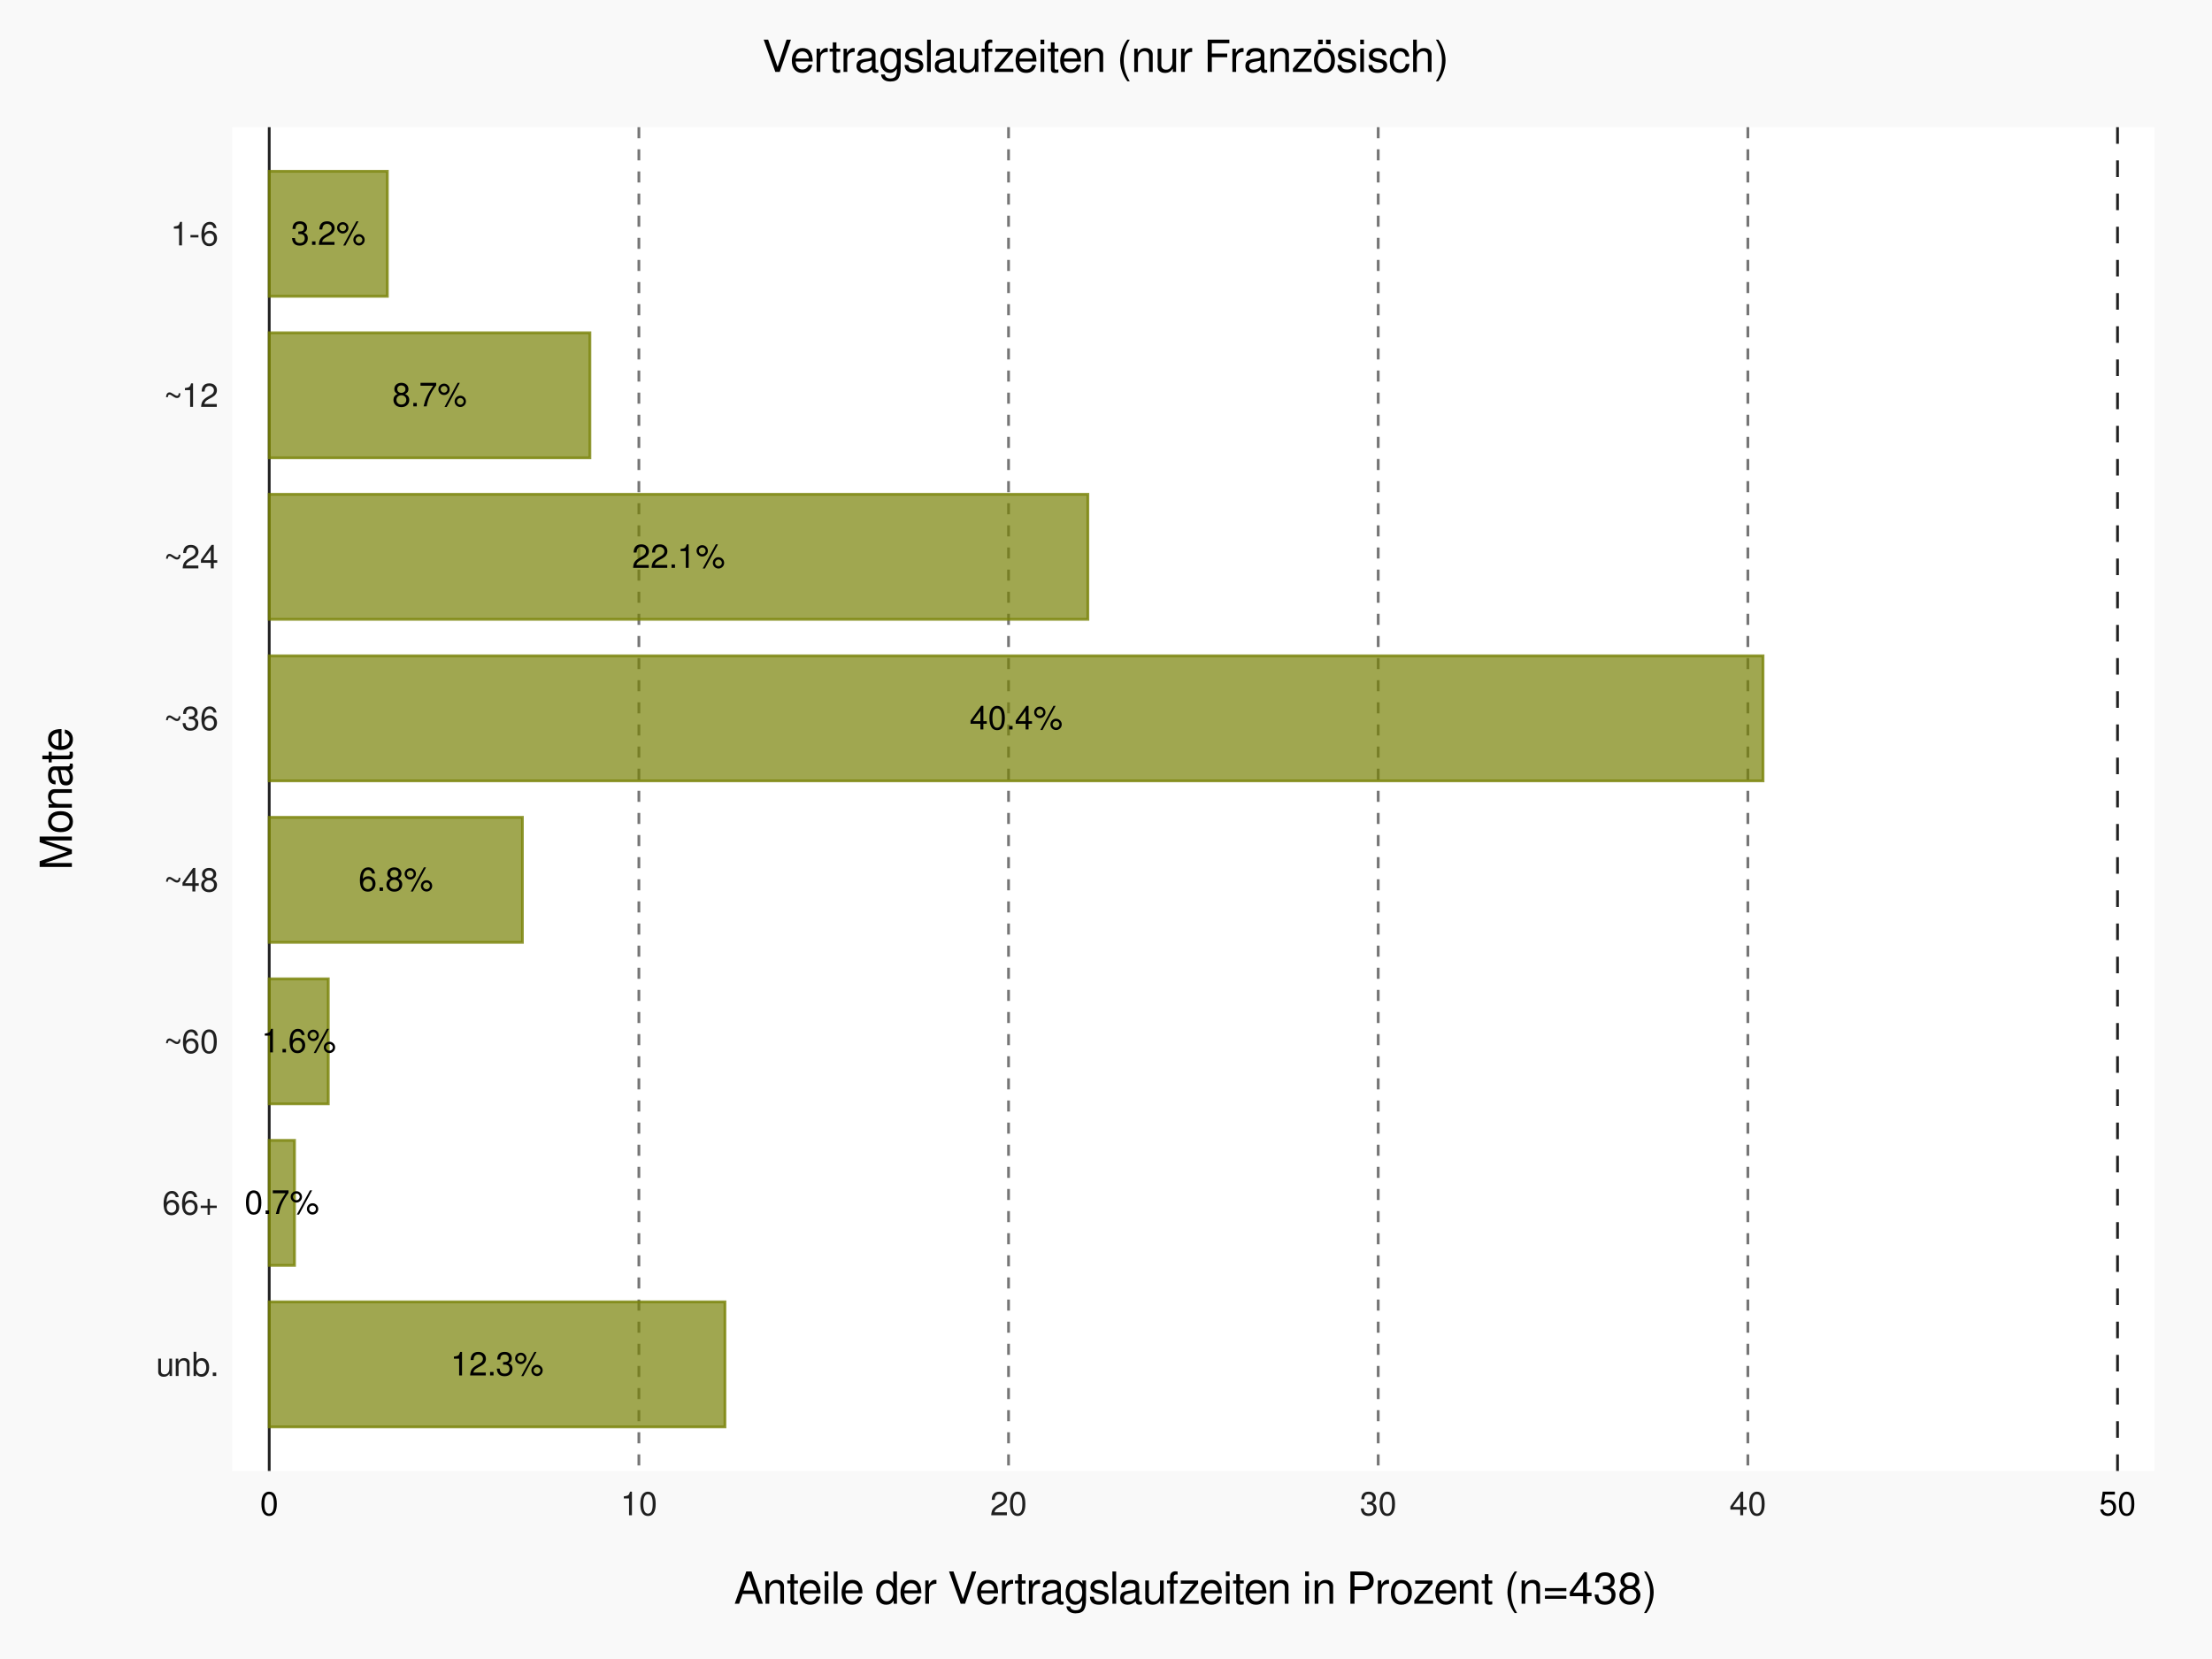
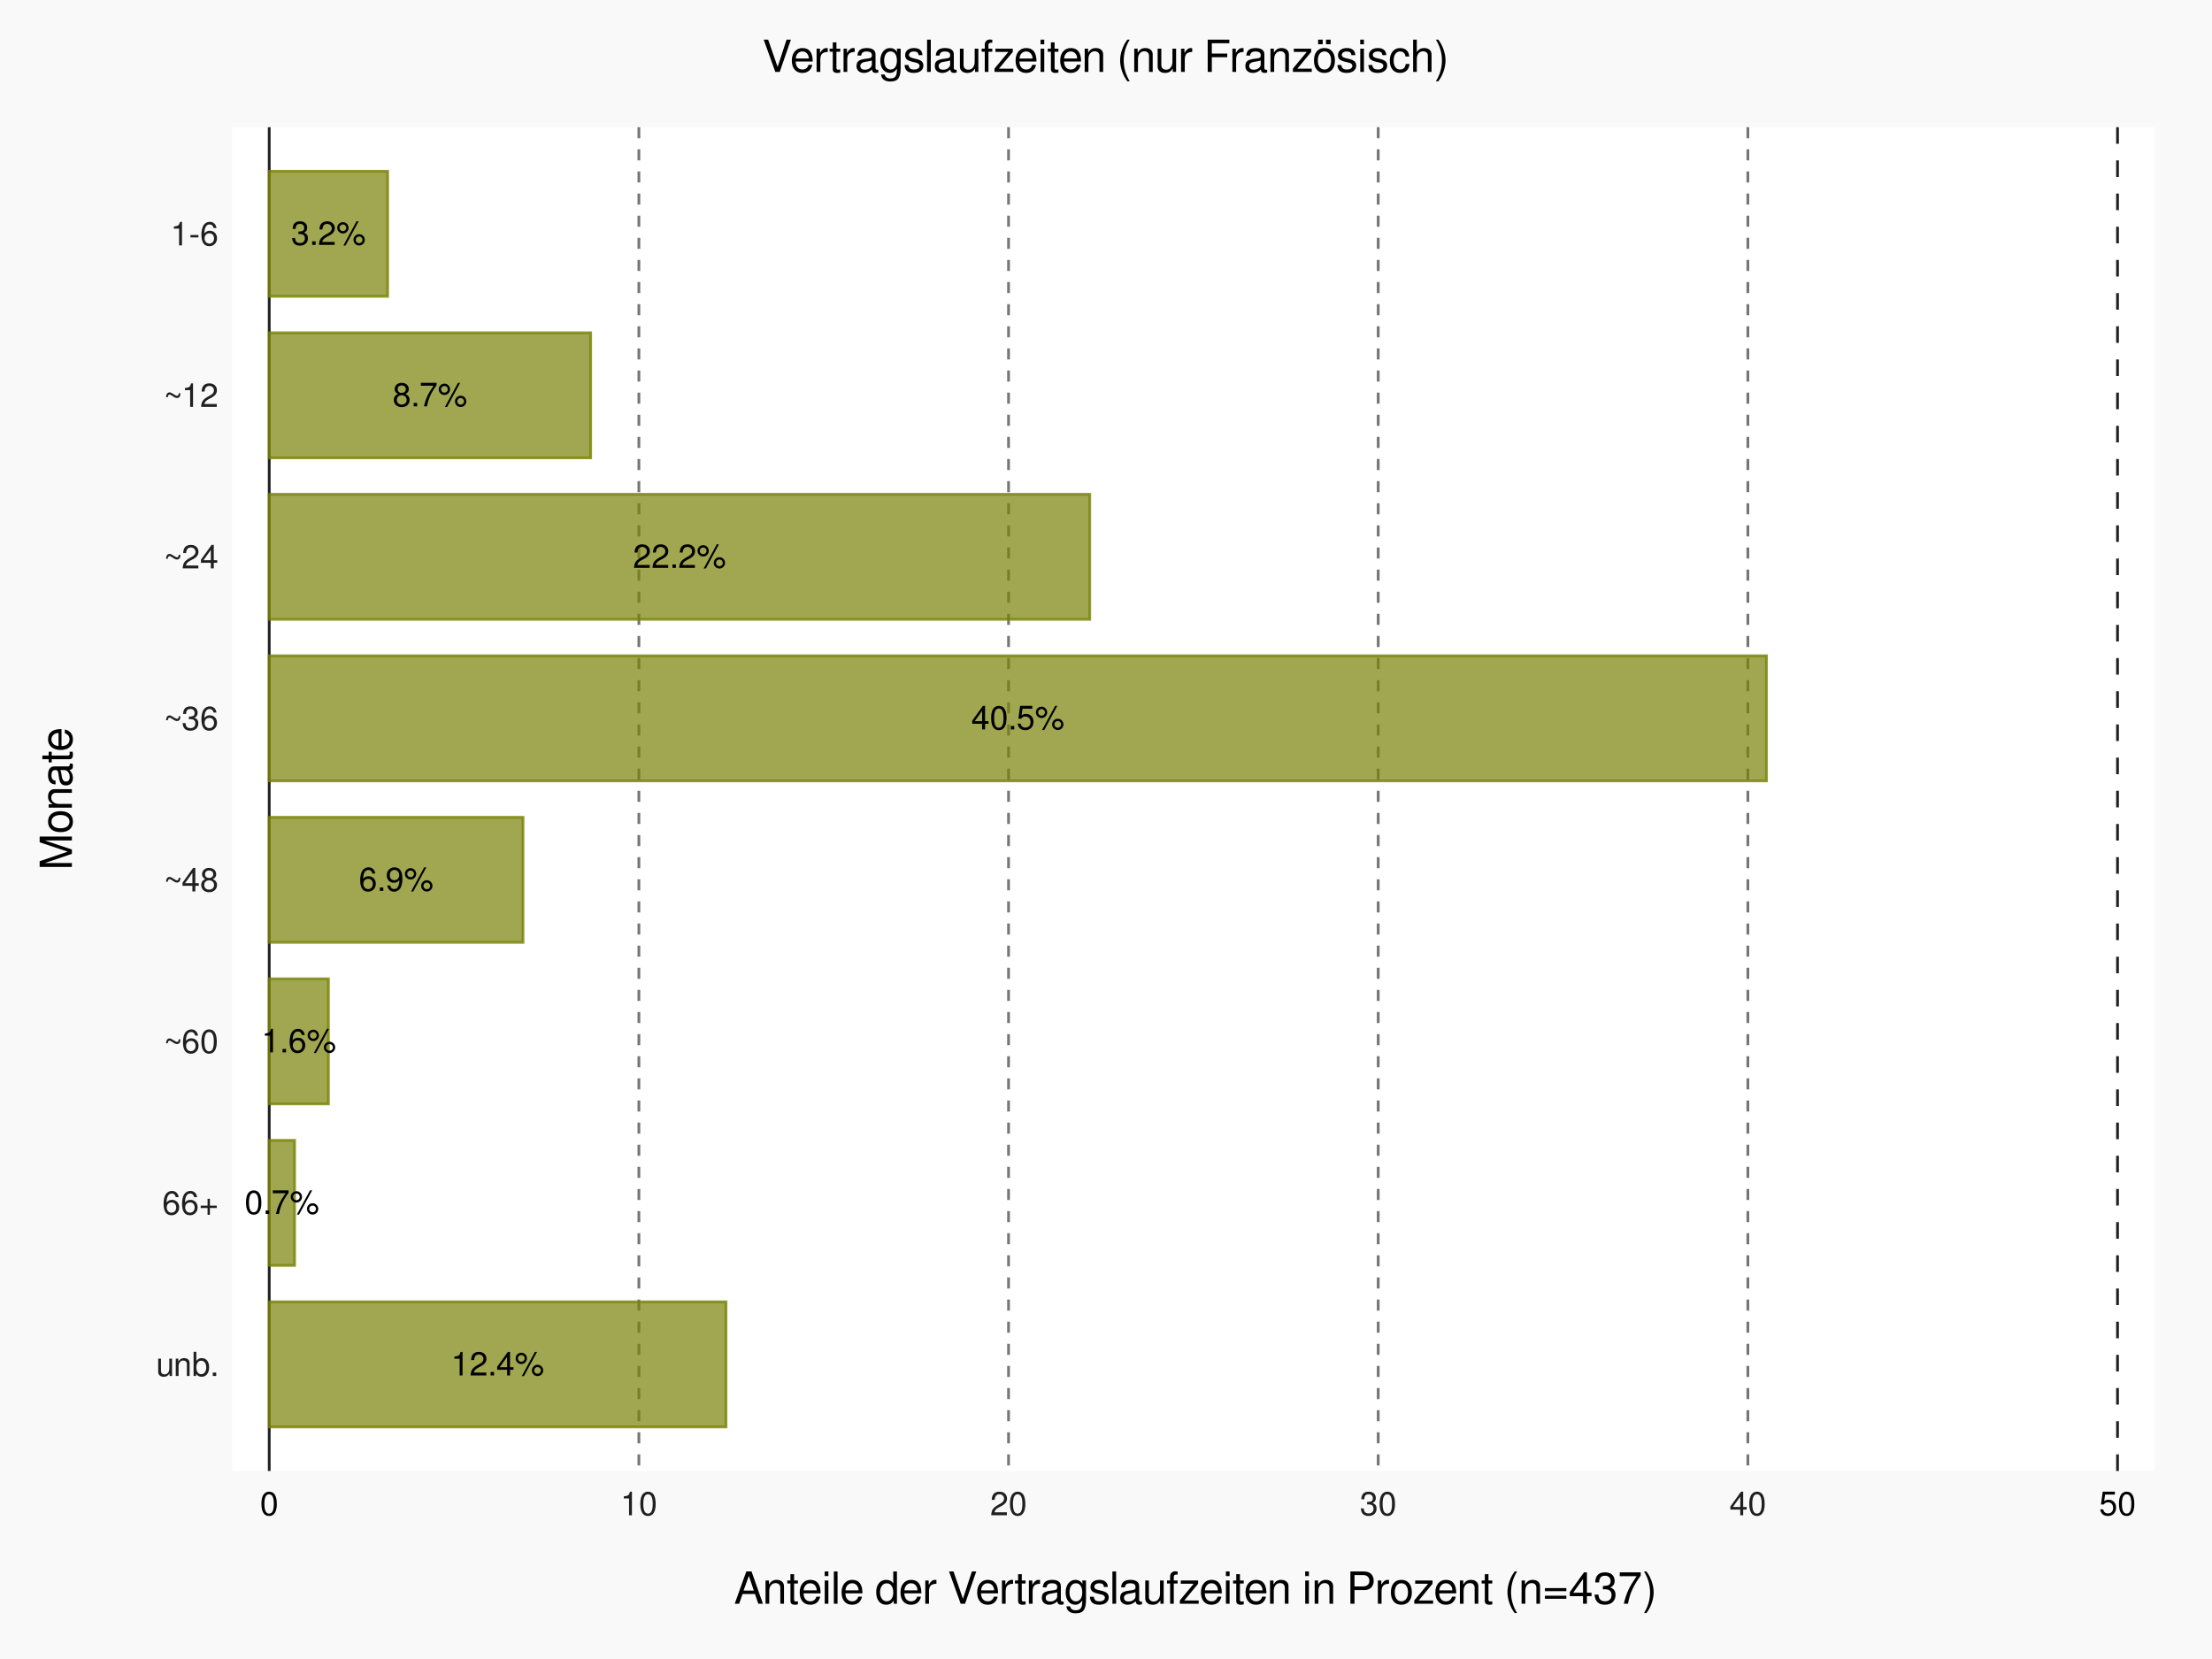
- <svg xmlns="http://www.w3.org/2000/svg" id="chart-b222d7d1-78d7-4c1b-868f-7afd573152f8" class="pygal-chart" viewBox="0 0 800 600">
+ <svg xmlns="http://www.w3.org/2000/svg" id="chart-8772d6c5-2674-4772-9924-16953088cf24" class="pygal-chart" viewBox="0 0 800 600">
  <defs>
-     <style type="text/css">#chart-b222d7d1-78d7-4c1b-868f-7afd573152f8{-webkit-user-select:none;-webkit-font-smoothing:antialiased;font-family:FreeSans}#chart-b222d7d1-78d7-4c1b-868f-7afd573152f8 .title{font-family:FreeSans;font-size:16px}#chart-b222d7d1-78d7-4c1b-868f-7afd573152f8 .legends .legend text{font-family:FreeSans;font-size:14px}#chart-b222d7d1-78d7-4c1b-868f-7afd573152f8 .axis text{font-family:FreeSans;font-size:12px}#chart-b222d7d1-78d7-4c1b-868f-7afd573152f8 .axis text.major{font-family:FreeSans;font-size:12px}#chart-b222d7d1-78d7-4c1b-868f-7afd573152f8 .text-overlay text.value{font-family:FreeSans;font-size:12px}#chart-b222d7d1-78d7-4c1b-868f-7afd573152f8 .text-overlay text.label{font-family:FreeSans;font-size:12px}#chart-b222d7d1-78d7-4c1b-868f-7afd573152f8 .tooltip{font-family:FreeSans;font-size:14px}#chart-b222d7d1-78d7-4c1b-868f-7afd573152f8 text.no_data{font-family:FreeSans;font-size:64px}
- #chart-b222d7d1-78d7-4c1b-868f-7afd573152f8{background-color:rgba(249,249,249,1)}#chart-b222d7d1-78d7-4c1b-868f-7afd573152f8 path,#chart-b222d7d1-78d7-4c1b-868f-7afd573152f8 line,#chart-b222d7d1-78d7-4c1b-868f-7afd573152f8 rect,#chart-b222d7d1-78d7-4c1b-868f-7afd573152f8 circle{-webkit-transition:150ms;-moz-transition:150ms;transition:150ms}#chart-b222d7d1-78d7-4c1b-868f-7afd573152f8 .graph &gt; .background{fill:rgba(249,249,249,1)}#chart-b222d7d1-78d7-4c1b-868f-7afd573152f8 .plot &gt; .background{fill:rgba(255,255,255,1)}#chart-b222d7d1-78d7-4c1b-868f-7afd573152f8 .graph{fill:rgba(0,0,0,.87)}#chart-b222d7d1-78d7-4c1b-868f-7afd573152f8 text.no_data{fill:rgba(0,0,0,1)}#chart-b222d7d1-78d7-4c1b-868f-7afd573152f8 .title{fill:rgba(0,0,0,1)}#chart-b222d7d1-78d7-4c1b-868f-7afd573152f8 .legends .legend text{fill:rgba(0,0,0,.87)}#chart-b222d7d1-78d7-4c1b-868f-7afd573152f8 .legends .legend:hover text{fill:rgba(0,0,0,1)}#chart-b222d7d1-78d7-4c1b-868f-7afd573152f8 .axis .line{stroke:rgba(0,0,0,1)}#chart-b222d7d1-78d7-4c1b-868f-7afd573152f8 .axis .guide.line{stroke:rgba(0,0,0,.54)}#chart-b222d7d1-78d7-4c1b-868f-7afd573152f8 .axis .major.line{stroke:rgba(0,0,0,.87)}#chart-b222d7d1-78d7-4c1b-868f-7afd573152f8 .axis text.major{fill:rgba(0,0,0,1)}#chart-b222d7d1-78d7-4c1b-868f-7afd573152f8 .axis.y .guides:hover .guide.line,#chart-b222d7d1-78d7-4c1b-868f-7afd573152f8 .line-graph .axis.x .guides:hover .guide.line,#chart-b222d7d1-78d7-4c1b-868f-7afd573152f8 .stackedline-graph .axis.x .guides:hover .guide.line,#chart-b222d7d1-78d7-4c1b-868f-7afd573152f8 .xy-graph .axis.x .guides:hover .guide.line{stroke:rgba(0,0,0,1)}#chart-b222d7d1-78d7-4c1b-868f-7afd573152f8 .axis .guides:hover text{fill:rgba(0,0,0,1)}#chart-b222d7d1-78d7-4c1b-868f-7afd573152f8 .reactive{fill-opacity:.7;stroke-opacity:.8}#chart-b222d7d1-78d7-4c1b-868f-7afd573152f8 .ci{stroke:rgba(0,0,0,.87)}#chart-b222d7d1-78d7-4c1b-868f-7afd573152f8 .reactive.active,#chart-b222d7d1-78d7-4c1b-868f-7afd573152f8 .active .reactive{fill-opacity:.8;stroke-opacity:.9;stroke-width:4}#chart-b222d7d1-78d7-4c1b-868f-7afd573152f8 .ci .reactive.active{stroke-width:1.5}#chart-b222d7d1-78d7-4c1b-868f-7afd573152f8 .series text{fill:rgba(0,0,0,1)}#chart-b222d7d1-78d7-4c1b-868f-7afd573152f8 .tooltip rect{fill:rgba(255,255,255,1);stroke:rgba(0,0,0,1);-webkit-transition:opacity 150ms;-moz-transition:opacity 150ms;transition:opacity 150ms}#chart-b222d7d1-78d7-4c1b-868f-7afd573152f8 .tooltip .label{fill:rgba(0,0,0,.87)}#chart-b222d7d1-78d7-4c1b-868f-7afd573152f8 .tooltip .label{fill:rgba(0,0,0,.87)}#chart-b222d7d1-78d7-4c1b-868f-7afd573152f8 .tooltip .legend{font-size:.8em;fill:rgba(0,0,0,.54)}#chart-b222d7d1-78d7-4c1b-868f-7afd573152f8 .tooltip .x_label{font-size:.6em;fill:rgba(0,0,0,1)}#chart-b222d7d1-78d7-4c1b-868f-7afd573152f8 .tooltip .xlink{font-size:.5em;text-decoration:underline}#chart-b222d7d1-78d7-4c1b-868f-7afd573152f8 .tooltip .value{font-size:1.5em}#chart-b222d7d1-78d7-4c1b-868f-7afd573152f8 .bound{font-size:.5em}#chart-b222d7d1-78d7-4c1b-868f-7afd573152f8 .max-value{font-size:.75em;fill:rgba(0,0,0,.54)}#chart-b222d7d1-78d7-4c1b-868f-7afd573152f8 .map-element{fill:rgba(255,255,255,1);stroke:rgba(0,0,0,.54) !important}#chart-b222d7d1-78d7-4c1b-868f-7afd573152f8 .map-element .reactive{fill-opacity:inherit;stroke-opacity:inherit}#chart-b222d7d1-78d7-4c1b-868f-7afd573152f8 .color-0,#chart-b222d7d1-78d7-4c1b-868f-7afd573152f8 .color-0 a:visited{stroke:#788207;fill:#788207}#chart-b222d7d1-78d7-4c1b-868f-7afd573152f8 .text-overlay .color-0 text{fill:black}
- #chart-b222d7d1-78d7-4c1b-868f-7afd573152f8 text.no_data{text-anchor:middle}#chart-b222d7d1-78d7-4c1b-868f-7afd573152f8 .guide.line{fill:none}#chart-b222d7d1-78d7-4c1b-868f-7afd573152f8 .centered{text-anchor:middle}#chart-b222d7d1-78d7-4c1b-868f-7afd573152f8 .title{text-anchor:middle}#chart-b222d7d1-78d7-4c1b-868f-7afd573152f8 .legends .legend text{fill-opacity:1}#chart-b222d7d1-78d7-4c1b-868f-7afd573152f8 .axis.x text{text-anchor:middle}#chart-b222d7d1-78d7-4c1b-868f-7afd573152f8 .axis.x:not(.web) text[transform]{text-anchor:start}#chart-b222d7d1-78d7-4c1b-868f-7afd573152f8 .axis.x:not(.web) text[transform].backwards{text-anchor:end}#chart-b222d7d1-78d7-4c1b-868f-7afd573152f8 .axis.y text{text-anchor:end}#chart-b222d7d1-78d7-4c1b-868f-7afd573152f8 .axis.y text[transform].backwards{text-anchor:start}#chart-b222d7d1-78d7-4c1b-868f-7afd573152f8 .axis.y2 text{text-anchor:start}#chart-b222d7d1-78d7-4c1b-868f-7afd573152f8 .axis.y2 text[transform].backwards{text-anchor:end}#chart-b222d7d1-78d7-4c1b-868f-7afd573152f8 .axis .guide.line{stroke-dasharray:4,4}#chart-b222d7d1-78d7-4c1b-868f-7afd573152f8 .axis .major.guide.line{stroke-dasharray:6,6}#chart-b222d7d1-78d7-4c1b-868f-7afd573152f8 .horizontal .axis.y .guide.line,#chart-b222d7d1-78d7-4c1b-868f-7afd573152f8 .horizontal .axis.y2 .guide.line,#chart-b222d7d1-78d7-4c1b-868f-7afd573152f8 .vertical .axis.x .guide.line{opacity:0}#chart-b222d7d1-78d7-4c1b-868f-7afd573152f8 .horizontal .axis.always_show .guide.line,#chart-b222d7d1-78d7-4c1b-868f-7afd573152f8 .vertical .axis.always_show .guide.line{opacity:1 !important}#chart-b222d7d1-78d7-4c1b-868f-7afd573152f8 .axis.y .guides:hover .guide.line,#chart-b222d7d1-78d7-4c1b-868f-7afd573152f8 .axis.y2 .guides:hover .guide.line,#chart-b222d7d1-78d7-4c1b-868f-7afd573152f8 .axis.x .guides:hover .guide.line{opacity:1}#chart-b222d7d1-78d7-4c1b-868f-7afd573152f8 .axis .guides:hover text{opacity:1}#chart-b222d7d1-78d7-4c1b-868f-7afd573152f8 .nofill{fill:none}#chart-b222d7d1-78d7-4c1b-868f-7afd573152f8 .subtle-fill{fill-opacity:.2}#chart-b222d7d1-78d7-4c1b-868f-7afd573152f8 .dot{stroke-width:1px;fill-opacity:1}#chart-b222d7d1-78d7-4c1b-868f-7afd573152f8 .dot.active{stroke-width:5px}#chart-b222d7d1-78d7-4c1b-868f-7afd573152f8 .dot.negative{fill:transparent}#chart-b222d7d1-78d7-4c1b-868f-7afd573152f8 text,#chart-b222d7d1-78d7-4c1b-868f-7afd573152f8 tspan{stroke:none !important}#chart-b222d7d1-78d7-4c1b-868f-7afd573152f8 .series text.active{opacity:1}#chart-b222d7d1-78d7-4c1b-868f-7afd573152f8 .tooltip rect{fill-opacity:.95;stroke-width:.5}#chart-b222d7d1-78d7-4c1b-868f-7afd573152f8 .tooltip text{fill-opacity:1}#chart-b222d7d1-78d7-4c1b-868f-7afd573152f8 .showable{visibility:hidden}#chart-b222d7d1-78d7-4c1b-868f-7afd573152f8 .showable.shown{visibility:visible}#chart-b222d7d1-78d7-4c1b-868f-7afd573152f8 .gauge-background{fill:rgba(229,229,229,1);stroke:none}#chart-b222d7d1-78d7-4c1b-868f-7afd573152f8 .bg-lines{stroke:rgba(249,249,249,1);stroke-width:2px}</style>
+     <style type="text/css">#chart-8772d6c5-2674-4772-9924-16953088cf24{-webkit-user-select:none;-webkit-font-smoothing:antialiased;font-family:FreeSans}#chart-8772d6c5-2674-4772-9924-16953088cf24 .title{font-family:FreeSans;font-size:16px}#chart-8772d6c5-2674-4772-9924-16953088cf24 .legends .legend text{font-family:FreeSans;font-size:14px}#chart-8772d6c5-2674-4772-9924-16953088cf24 .axis text{font-family:FreeSans;font-size:12px}#chart-8772d6c5-2674-4772-9924-16953088cf24 .axis text.major{font-family:FreeSans;font-size:12px}#chart-8772d6c5-2674-4772-9924-16953088cf24 .text-overlay text.value{font-family:FreeSans;font-size:12px}#chart-8772d6c5-2674-4772-9924-16953088cf24 .text-overlay text.label{font-family:FreeSans;font-size:12px}#chart-8772d6c5-2674-4772-9924-16953088cf24 .tooltip{font-family:FreeSans;font-size:14px}#chart-8772d6c5-2674-4772-9924-16953088cf24 text.no_data{font-family:FreeSans;font-size:64px}
+ #chart-8772d6c5-2674-4772-9924-16953088cf24{background-color:rgba(249,249,249,1)}#chart-8772d6c5-2674-4772-9924-16953088cf24 path,#chart-8772d6c5-2674-4772-9924-16953088cf24 line,#chart-8772d6c5-2674-4772-9924-16953088cf24 rect,#chart-8772d6c5-2674-4772-9924-16953088cf24 circle{-webkit-transition:150ms;-moz-transition:150ms;transition:150ms}#chart-8772d6c5-2674-4772-9924-16953088cf24 .graph &gt; .background{fill:rgba(249,249,249,1)}#chart-8772d6c5-2674-4772-9924-16953088cf24 .plot &gt; .background{fill:rgba(255,255,255,1)}#chart-8772d6c5-2674-4772-9924-16953088cf24 .graph{fill:rgba(0,0,0,.87)}#chart-8772d6c5-2674-4772-9924-16953088cf24 text.no_data{fill:rgba(0,0,0,1)}#chart-8772d6c5-2674-4772-9924-16953088cf24 .title{fill:rgba(0,0,0,1)}#chart-8772d6c5-2674-4772-9924-16953088cf24 .legends .legend text{fill:rgba(0,0,0,.87)}#chart-8772d6c5-2674-4772-9924-16953088cf24 .legends .legend:hover text{fill:rgba(0,0,0,1)}#chart-8772d6c5-2674-4772-9924-16953088cf24 .axis .line{stroke:rgba(0,0,0,1)}#chart-8772d6c5-2674-4772-9924-16953088cf24 .axis .guide.line{stroke:rgba(0,0,0,.54)}#chart-8772d6c5-2674-4772-9924-16953088cf24 .axis .major.line{stroke:rgba(0,0,0,.87)}#chart-8772d6c5-2674-4772-9924-16953088cf24 .axis text.major{fill:rgba(0,0,0,1)}#chart-8772d6c5-2674-4772-9924-16953088cf24 .axis.y .guides:hover .guide.line,#chart-8772d6c5-2674-4772-9924-16953088cf24 .line-graph .axis.x .guides:hover .guide.line,#chart-8772d6c5-2674-4772-9924-16953088cf24 .stackedline-graph .axis.x .guides:hover .guide.line,#chart-8772d6c5-2674-4772-9924-16953088cf24 .xy-graph .axis.x .guides:hover .guide.line{stroke:rgba(0,0,0,1)}#chart-8772d6c5-2674-4772-9924-16953088cf24 .axis .guides:hover text{fill:rgba(0,0,0,1)}#chart-8772d6c5-2674-4772-9924-16953088cf24 .reactive{fill-opacity:.7;stroke-opacity:.8}#chart-8772d6c5-2674-4772-9924-16953088cf24 .ci{stroke:rgba(0,0,0,.87)}#chart-8772d6c5-2674-4772-9924-16953088cf24 .reactive.active,#chart-8772d6c5-2674-4772-9924-16953088cf24 .active .reactive{fill-opacity:.8;stroke-opacity:.9;stroke-width:4}#chart-8772d6c5-2674-4772-9924-16953088cf24 .ci .reactive.active{stroke-width:1.5}#chart-8772d6c5-2674-4772-9924-16953088cf24 .series text{fill:rgba(0,0,0,1)}#chart-8772d6c5-2674-4772-9924-16953088cf24 .tooltip rect{fill:rgba(255,255,255,1);stroke:rgba(0,0,0,1);-webkit-transition:opacity 150ms;-moz-transition:opacity 150ms;transition:opacity 150ms}#chart-8772d6c5-2674-4772-9924-16953088cf24 .tooltip .label{fill:rgba(0,0,0,.87)}#chart-8772d6c5-2674-4772-9924-16953088cf24 .tooltip .label{fill:rgba(0,0,0,.87)}#chart-8772d6c5-2674-4772-9924-16953088cf24 .tooltip .legend{font-size:.8em;fill:rgba(0,0,0,.54)}#chart-8772d6c5-2674-4772-9924-16953088cf24 .tooltip .x_label{font-size:.6em;fill:rgba(0,0,0,1)}#chart-8772d6c5-2674-4772-9924-16953088cf24 .tooltip .xlink{font-size:.5em;text-decoration:underline}#chart-8772d6c5-2674-4772-9924-16953088cf24 .tooltip .value{font-size:1.5em}#chart-8772d6c5-2674-4772-9924-16953088cf24 .bound{font-size:.5em}#chart-8772d6c5-2674-4772-9924-16953088cf24 .max-value{font-size:.75em;fill:rgba(0,0,0,.54)}#chart-8772d6c5-2674-4772-9924-16953088cf24 .map-element{fill:rgba(255,255,255,1);stroke:rgba(0,0,0,.54) !important}#chart-8772d6c5-2674-4772-9924-16953088cf24 .map-element .reactive{fill-opacity:inherit;stroke-opacity:inherit}#chart-8772d6c5-2674-4772-9924-16953088cf24 .color-0,#chart-8772d6c5-2674-4772-9924-16953088cf24 .color-0 a:visited{stroke:#788207;fill:#788207}#chart-8772d6c5-2674-4772-9924-16953088cf24 .text-overlay .color-0 text{fill:black}
+ #chart-8772d6c5-2674-4772-9924-16953088cf24 text.no_data{text-anchor:middle}#chart-8772d6c5-2674-4772-9924-16953088cf24 .guide.line{fill:none}#chart-8772d6c5-2674-4772-9924-16953088cf24 .centered{text-anchor:middle}#chart-8772d6c5-2674-4772-9924-16953088cf24 .title{text-anchor:middle}#chart-8772d6c5-2674-4772-9924-16953088cf24 .legends .legend text{fill-opacity:1}#chart-8772d6c5-2674-4772-9924-16953088cf24 .axis.x text{text-anchor:middle}#chart-8772d6c5-2674-4772-9924-16953088cf24 .axis.x:not(.web) text[transform]{text-anchor:start}#chart-8772d6c5-2674-4772-9924-16953088cf24 .axis.x:not(.web) text[transform].backwards{text-anchor:end}#chart-8772d6c5-2674-4772-9924-16953088cf24 .axis.y text{text-anchor:end}#chart-8772d6c5-2674-4772-9924-16953088cf24 .axis.y text[transform].backwards{text-anchor:start}#chart-8772d6c5-2674-4772-9924-16953088cf24 .axis.y2 text{text-anchor:start}#chart-8772d6c5-2674-4772-9924-16953088cf24 .axis.y2 text[transform].backwards{text-anchor:end}#chart-8772d6c5-2674-4772-9924-16953088cf24 .axis .guide.line{stroke-dasharray:4,4}#chart-8772d6c5-2674-4772-9924-16953088cf24 .axis .major.guide.line{stroke-dasharray:6,6}#chart-8772d6c5-2674-4772-9924-16953088cf24 .horizontal .axis.y .guide.line,#chart-8772d6c5-2674-4772-9924-16953088cf24 .horizontal .axis.y2 .guide.line,#chart-8772d6c5-2674-4772-9924-16953088cf24 .vertical .axis.x .guide.line{opacity:0}#chart-8772d6c5-2674-4772-9924-16953088cf24 .horizontal .axis.always_show .guide.line,#chart-8772d6c5-2674-4772-9924-16953088cf24 .vertical .axis.always_show .guide.line{opacity:1 !important}#chart-8772d6c5-2674-4772-9924-16953088cf24 .axis.y .guides:hover .guide.line,#chart-8772d6c5-2674-4772-9924-16953088cf24 .axis.y2 .guides:hover .guide.line,#chart-8772d6c5-2674-4772-9924-16953088cf24 .axis.x .guides:hover .guide.line{opacity:1}#chart-8772d6c5-2674-4772-9924-16953088cf24 .axis .guides:hover text{opacity:1}#chart-8772d6c5-2674-4772-9924-16953088cf24 .nofill{fill:none}#chart-8772d6c5-2674-4772-9924-16953088cf24 .subtle-fill{fill-opacity:.2}#chart-8772d6c5-2674-4772-9924-16953088cf24 .dot{stroke-width:1px;fill-opacity:1}#chart-8772d6c5-2674-4772-9924-16953088cf24 .dot.active{stroke-width:5px}#chart-8772d6c5-2674-4772-9924-16953088cf24 .dot.negative{fill:transparent}#chart-8772d6c5-2674-4772-9924-16953088cf24 text,#chart-8772d6c5-2674-4772-9924-16953088cf24 tspan{stroke:none !important}#chart-8772d6c5-2674-4772-9924-16953088cf24 .series text.active{opacity:1}#chart-8772d6c5-2674-4772-9924-16953088cf24 .tooltip rect{fill-opacity:.95;stroke-width:.5}#chart-8772d6c5-2674-4772-9924-16953088cf24 .tooltip text{fill-opacity:1}#chart-8772d6c5-2674-4772-9924-16953088cf24 .showable{visibility:hidden}#chart-8772d6c5-2674-4772-9924-16953088cf24 .showable.shown{visibility:visible}#chart-8772d6c5-2674-4772-9924-16953088cf24 .gauge-background{fill:rgba(229,229,229,1);stroke:none}#chart-8772d6c5-2674-4772-9924-16953088cf24 .bg-lines{stroke:rgba(249,249,249,1);stroke-width:2px}</style>
  </defs>
  <g class="graph horizontalbar-graph horizontal">
    <rect x="0" y="0" width="800" height="600" class="background" />
    <g transform="translate(84, 46)" class="plot">
      <rect x="0" y="0" width="695.2" height="486" class="background" />
      <g class="axis y">
        <g class="guides">
          <text x="-5" y="451.647" class="">unb.</text>
        </g>
        <g class="guides">
          <text x="-5" y="393.234" class="">66+</text>
        </g>
        <g class="guides">
          <text x="-5" y="334.82" class="">~60</text>
        </g>
        <g class="guides">
          <text x="-5" y="276.407" class="">~48</text>
        </g>
        <g class="guides">
          <text x="-5" y="217.993" class="">~36</text>
        </g>
        <g class="guides">
          <text x="-5" y="159.58" class="">~24</text>
        </g>
        <g class="guides">
          <text x="-5" y="101.166" class="">~12</text>
        </g>
        <g class="guides">
          <text x="-5" y="42.753" class="">1-6</text>
        </g>
      </g>
      <g class="axis x always_show">
        <g class="guides">
          <path d="M13.369 0 v486" class="axis major line" />
          <text x="13.369" y="502.0" class="major">0</text>
        </g>
        <g class="guides">
          <path d="M147.062 0 v486" class="guide line" />
          <text x="147.062" y="502.0" class="">10</text>
        </g>
        <g class="guides">
          <path d="M280.754 0 v486" class="guide line" />
          <text x="280.754" y="502.0" class="">20</text>
        </g>
        <g class="guides">
          <path d="M414.446 0 v486" class="guide line" />
          <text x="414.446" y="502.0" class="">30</text>
        </g>
        <g class="guides">
          <path d="M548.138 0 v486" class="guide line" />
          <text x="548.138" y="502.0" class="">40</text>
        </g>
        <g class="guides">
          <path d="M681.831 0 v486" class="major guide line" />
          <text x="681.831" y="502.0" class="major">50</text>
        </g>
      </g>
      <g class="series serie-0 color-0">
        <g class="bars">
          <g class="bar">
-             <rect x="13.369" y="424.829" rx="0" ry="0" width="164.826" height="45.235" class="rect reactive tooltip-trigger" />
+             <rect x="13.369" y="424.829" rx="0" ry="0" width="165.203" height="45.235" class="rect reactive tooltip-trigger" />
          </g>
          <g class="bar">
-             <rect x="13.369" y="366.416" rx="0" ry="0" width="9.157" height="45.235" class="rect reactive tooltip-trigger" />
+             <rect x="13.369" y="366.416" rx="0" ry="0" width="9.178" height="45.235" class="rect reactive tooltip-trigger" />
          </g>
          <g class="bar">
-             <rect x="13.369" y="308.003" rx="0" ry="0" width="21.366" height="45.235" class="rect reactive tooltip-trigger" />
+             <rect x="13.369" y="308.003" rx="0" ry="0" width="21.415" height="45.235" class="rect reactive tooltip-trigger" />
          </g>
          <g class="bar">
-             <rect x="13.369" y="249.589" rx="0" ry="0" width="91.57" height="45.235" class="rect reactive tooltip-trigger" />
+             <rect x="13.369" y="249.589" rx="0" ry="0" width="91.78" height="45.235" class="rect reactive tooltip-trigger" />
          </g>
          <g class="bar">
-             <rect x="13.369" y="191.176" rx="0" ry="0" width="540.263" height="45.235" class="rect reactive tooltip-trigger" />
+             <rect x="13.369" y="191.176" rx="0" ry="0" width="541.5" height="45.235" class="rect reactive tooltip-trigger" />
          </g>
          <g class="bar">
-             <rect x="13.369" y="132.762" rx="0" ry="0" width="296.077" height="45.235" class="rect reactive tooltip-trigger" />
+             <rect x="13.369" y="132.762" rx="0" ry="0" width="296.754" height="45.235" class="rect reactive tooltip-trigger" />
          </g>
          <g class="bar">
-             <rect x="13.369" y="74.349" rx="0" ry="0" width="115.989" height="45.235" class="rect reactive tooltip-trigger" />
+             <rect x="13.369" y="74.349" rx="0" ry="0" width="116.254" height="45.235" class="rect reactive tooltip-trigger" />
          </g>
          <g class="bar">
-             <rect x="13.369" y="15.935" rx="0" ry="0" width="42.733" height="45.235" class="rect reactive tooltip-trigger" />
+             <rect x="13.369" y="15.935" rx="0" ry="0" width="42.83" height="45.235" class="rect reactive tooltip-trigger" />
          </g>
        </g>
      </g>
    </g>
    <g class="titles">
      <text x="400.0" y="26" class="title plot_title">Vertragslaufzeiten (nur Französisch)</text>
-       <text x="432.4" y="580" class="title">Anteile der Vertragslaufzeiten in Prozent (n=438)</text>
+       <text x="432.4" y="580" class="title">Anteile der Vertragslaufzeiten in Prozent (n=437)</text>
      <text x="0" y="315.0" class="title" transform="rotate(-90 0 289)">Monate</text>
    </g>
    <g transform="translate(84, 46)" class="plot overlay">
      <g class="series serie-0 color-0" />
    </g>
    <g transform="translate(84, 46)" class="plot text-overlay">
      <g class="series serie-0 color-0">
-         <text text-anchor="middle" x="95.782" y="451.447" class="value">12.3%</text>
-         <text text-anchor="middle" x="17.948" y="393.034" class="value">0.7%</text>
-         <text text-anchor="middle" x="24.052" y="334.62" class="value">1.6%</text>
-         <text text-anchor="middle" x="59.154" y="276.207" class="value">6.8%</text>
-         <text text-anchor="middle" x="283.501" y="217.793" class="value">40.4%</text>
-         <text text-anchor="middle" x="161.408" y="159.38" class="value">22.1%</text>
-         <text text-anchor="middle" x="71.364" y="100.966" class="value">8.7%</text>
-         <text text-anchor="middle" x="34.736" y="42.553" class="value">3.2%</text>
+         <text text-anchor="middle" x="95.971" y="451.447" class="value">12.4%</text>
+         <text text-anchor="middle" x="17.958" y="393.034" class="value">0.7%</text>
+         <text text-anchor="middle" x="24.077" y="334.62" class="value">1.6%</text>
+         <text text-anchor="middle" x="59.259" y="276.207" class="value">6.9%</text>
+         <text text-anchor="middle" x="284.119" y="217.793" class="value">40.5%</text>
+         <text text-anchor="middle" x="161.746" y="159.38" class="value">22.2%</text>
+         <text text-anchor="middle" x="71.496" y="100.966" class="value">8.7%</text>
+         <text text-anchor="middle" x="34.784" y="42.553" class="value">3.2%</text>
      </g>
    </g>
    <g transform="translate(84, 46)" class="plot tooltip-overlay">
      <g transform="translate(0 0)" style="opacity: 0" class="tooltip">
        <rect rx="0" ry="0" width="0" height="0" class="tooltip-box" />
        <g class="text" />
      </g>
    </g>
  </g>
</svg>
